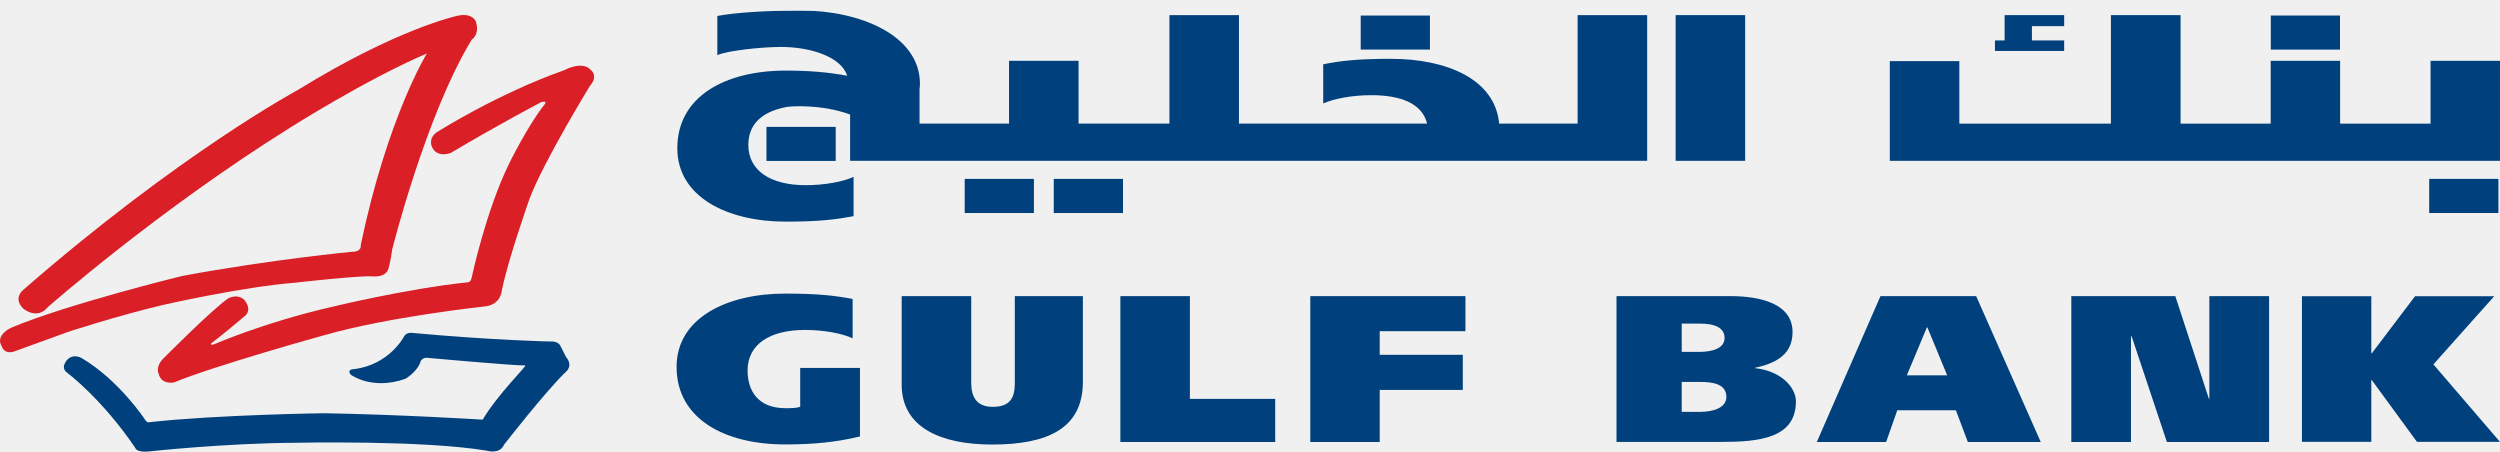
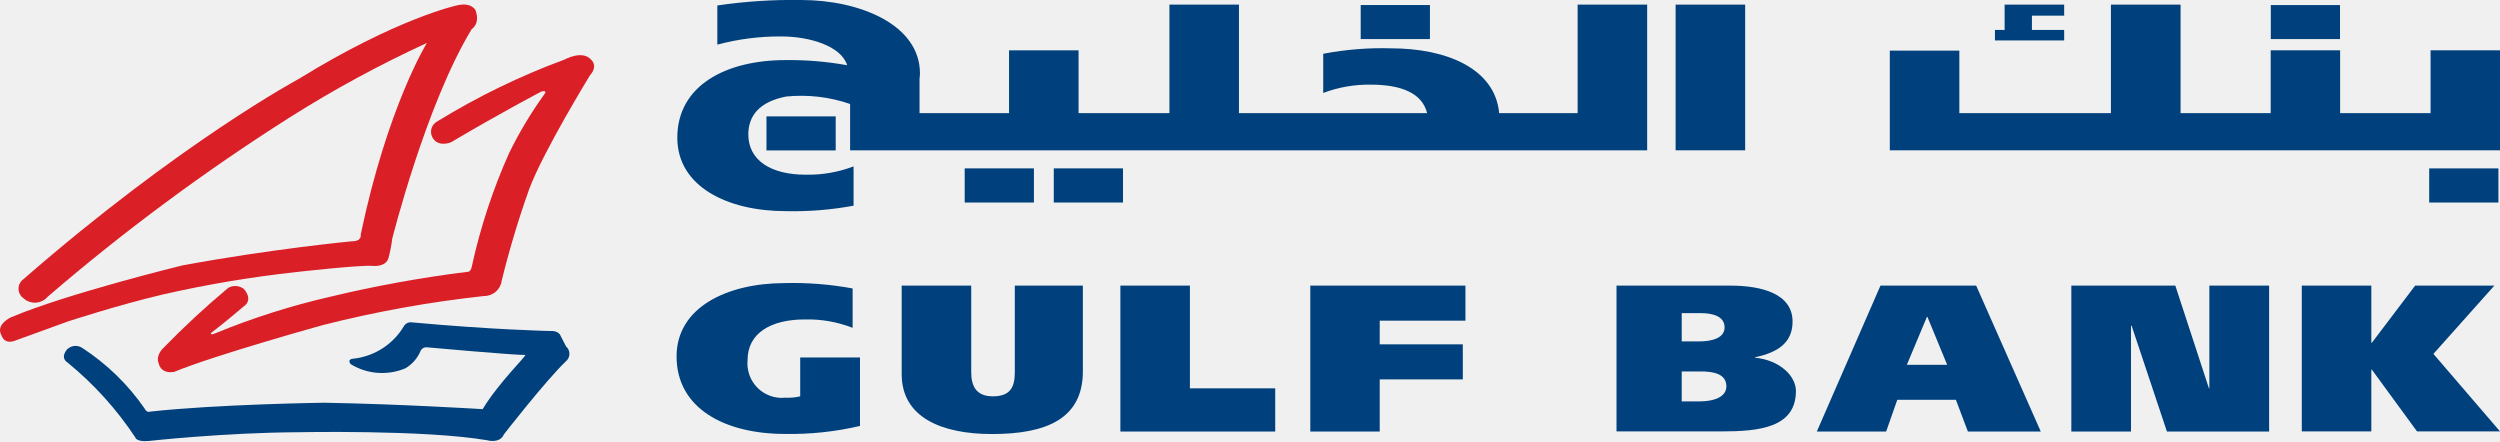
- <svg xmlns="http://www.w3.org/2000/svg" xmlns:xlink="http://www.w3.org/1999/xlink" width="238" height="43" viewBox="0 0 238 43">
-   <defs>
-     <path id="a" d="M18.999 14.073V.193H.129v13.88h18.87z" />
-     <path id="c" d="M0 42.997h237.999V1H0z" />
-   </defs>
-   <g fill="none" fill-rule="evenodd">
-     <path fill="#00417D" d="M81.87 35.03h-5.69v3.7c-.39.13-.93.13-1.4.13-2.64 0-3.61-1.68-3.61-3.59 0-2.53 2.18-3.86 5.46-3.86 1.85 0 3.61.35 4.54.8v-3.75c-1.66-.31-3.21-.51-6.44-.51-5.53 0-10.32 2.32-10.32 6.98 0 4.95 4.59 7.38 10.32 7.38 2.72 0 4.86-.21 7.14-.76v-6.52zm10.59-6.84h-6.62v8.43c0 4.11 3.78 5.7 8.6 5.7 5.21 0 8.65-1.47 8.65-5.98v-8.15h-6.48v8.25c0 1.35-.37 2.29-2.1 2.29-1.58 0-2.05-.99-2.05-2.3v-8.24zM106.659 42.08h14.74v-4.11h-8.12v-9.78h-6.62zM124.739 42.08h6.61v-4.96h7.91v-3.34h-7.91v-2.25h8.16v-3.34h-14.77zM153.89 42.07h9.99c3.59 0 7.09-.35 7.09-3.85 0-1.39-1.47-2.92-3.89-3.17v-.04c2.31-.48 3.57-1.48 3.57-3.4 0-2.65-2.94-3.42-5.93-3.42h-10.83v13.88zm6.21-5.71h1.78c1.23 0 2.47.22 2.47 1.42 0 1.07-1.3 1.43-2.51 1.43h-1.74v-2.85zm0-5.55h1.8c1.2 0 2.28.32 2.28 1.36s-1.26 1.33-2.42 1.33h-1.66v-2.69zm12.86 11.27h6.6l1.06-3.02h5.58l1.14 3.02h6.94l-6.15-13.89h-9.11l-6.06 13.89zm10.48-10.91h.05l1.88 4.56h-3.84l1.91-4.56zM197.189 42.08h5.68V32.01h.06l3.36 10.07h9.73V28.19h-5.69v9.78h-.04l-3.2-9.78h-9.9z" />
-     <g transform="translate(219 27.997)">
-       <mask id="b" fill="#fff">
-         <use xlink:href="#a" />
-       </mask>
-       <path fill="#00417D" mask="url(#b)" d="M6.749.193H.129v13.88h6.62v-5.88h.05l4.3 5.88h7.9l-6.34-7.38 5.8-6.5h-7.54l-4.12 5.44h-.05z" />
+ <svg xmlns="http://www.w3.org/2000/svg" width="237.998" height="41.997" viewBox="0 0 237.998 41.997">
+   <g id="web-logo_tcm27-533" transform="translate(-0.001 -1)">
+     <path id="Path_4873" data-name="Path 4873" d="M81.87,35.03H76.18v3.7a4.835,4.835,0,0,1-1.4.13,3.28,3.28,0,0,1-3.61-3.59c0-2.53,2.18-3.86,5.46-3.86a11.655,11.655,0,0,1,4.54.8V28.46a31.188,31.188,0,0,0-6.44-.51c-5.53,0-10.32,2.32-10.32,6.98,0,4.95,4.59,7.38,10.32,7.38a29.024,29.024,0,0,0,7.14-.76V35.03Zm10.59-6.84H85.84v8.43c0,4.11,3.78,5.7,8.6,5.7,5.21,0,8.65-1.47,8.65-5.98V28.19H96.61v8.25c0,1.35-.37,2.29-2.1,2.29-1.58,0-2.05-.99-2.05-2.3V28.19Zm14.2,13.89H121.4V37.97h-8.12V28.19h-6.62Zm18.08,0h6.61V37.12h7.91V33.78h-7.91V31.53h8.16V28.19h-14.77Zm29.151-.01h9.99c3.59,0,7.09-.35,7.09-3.85,0-1.39-1.47-2.92-3.89-3.17v-.04c2.31-.48,3.57-1.48,3.57-3.4,0-2.65-2.94-3.42-5.93-3.42H153.89V42.07Zm6.21-5.71h1.78c1.23,0,2.47.22,2.47,1.42,0,1.07-1.3,1.43-2.51,1.43H160.1Zm0-5.55h1.8c1.2,0,2.28.32,2.28,1.36s-1.26,1.33-2.42,1.33H160.1V30.81Zm12.86,11.27h6.6l1.06-3.02h5.58l1.14,3.02h6.94l-6.15-13.89h-9.11l-6.06,13.89Zm10.48-10.91h.05l1.88,4.56h-3.84l1.91-4.56Zm13.749,10.91h5.68V32.01h.06l3.36,10.07h9.73V28.19h-5.69v9.78h-.04l-3.2-9.78h-9.9Z" fill="#00417d" fill-rule="evenodd" />
+     <g id="Group_3918" data-name="Group 3918" transform="translate(219 27.997)">
+       <path id="Path_4874" data-name="Path 4874" d="M6.749.193H.129v13.88h6.62V8.193H6.8l4.3,5.88H19l-6.34-7.38,5.8-6.5h-7.54L6.8,5.633h-.05Z" fill="#00417d" fill-rule="evenodd" />
    </g>
-     <path fill="#DA1F27" d="M23.19 30.18s-2.01 1.71-3.1 2.52c0 0-.12.25.38.04 0 0 4.62-2.02 11.01-3.5 0 0 7.24-1.76 13-2.36 0 0 .35.07.45-.57 0 0 1.33-6.23 3.54-10.74 0 0 1.79-3.65 3.37-5.62 0 0 .33-.4-.31-.23 0 0-3.87 2.02-8.6 4.83 0 0-1.32.56-1.82-.59 0 0-.37-.81.5-1.39 0 0 5.71-3.63 12.11-5.89 0 0 1.72-.96 2.55 0 0 0 .72.56-.11 1.5 0 0-4.41 7.19-5.76 10.77 0 0-2.1 5.95-2.64 8.78 0 0-.1 1.32-1.67 1.45 0 0-9.15.98-15.29 2.75 0 0-10.33 2.86-14.21 4.47 0 0-1.23.29-1.49-.83 0 0-.34-.64.45-1.44 0 0 4.63-4.67 6.17-5.72 0 0 .8-.49 1.51.11 0 0 .94.99-.04 1.66" />
-     <path fill="#DA1F27" d="M.16 32.96s.24.93 1.41.42l4.93-1.79s4.66-1.53 9.02-2.56c0 0 7.49-1.71 12.6-2.12 0 0 5.93-.68 7.33-.6 0 0 1.29.17 1.54-.77 0 0 .2-.67.35-1.81 0 0 3.21-12.8 7.57-19.96 0 0 .82-.49.37-1.77 0 0-.34-.82-1.77-.49 0 0-5.68 1.21-15.08 7.01 0 0-11.23 6.02-26.2 19.06 0 0-1.06.79 0 1.81 0 0 1.3 1.1 2.32-.15 0 0 10.49-9.24 23.06-17.08 0 0 7.24-4.6 13.03-7.07 0 0-3.74 6.03-6.3 18.24 0 0 .15.64-.83.64 0 0-7.57.71-16.16 2.3 0 0-10.92 2.67-16.29 4.93 0 0-1.55.69-.9 1.76" />
-     <path fill="#00417D" d="M6.44 35.52s3.28 2.46 6.44 7.12c0 0 .07.45 1.28.34 0 0 7.15-.79 14.11-.83 0 0 12.09-.26 18.1.76 0 0 1.21.37 1.61-.57 0 0 3.96-5.09 5.88-6.93 0 0 .75-.55.03-1.43l-.52-1.01s-.15-.53-1.05-.46c0 0-5.34-.11-13.1-.82 0 0-.52-.08-.75.33 0 0-1.39 2.72-4.78 3.12 0 0-.71 0-.3.53 0 0 2.02 1.52 5.21.39 0 0 1.17-.68 1.46-1.7 0 0 .15-.3.54-.3 0 0 8.54.77 9.4.73.22-.01-2.55 2.66-4.05 5.16 0 0-7.88-.49-15.11-.61 0 0-10.2.14-16.59.85 0 0-.26.13-.49-.31 0 0-2.43-3.66-5.9-5.74 0 0-.8-.55-1.44.09 0 0-.77.77.02 1.29" />
-     <mask id="d" fill="#fff">
-       <use xlink:href="#c" />
-     </mask>
-     <path fill="#00417D" mask="url(#d)" d="M159.519 15.31h6.62V1.44h-6.62zM179.909 15.31V5.82h6.62v5.95h14.43V1.44h6.63v10.33h8.58V5.79h6.61v5.98h8.61V5.79h6.61v9.52zM72.969 15.32h6.59v-3.24h-6.59zM129.539 4.72h6.59V1.48h-6.59z" />
-     <path fill="#00417D" mask="url(#d)" d="M216.179 4.72h6.59V1.48h-6.59zM231.259 20.28h6.59v-3.25h-6.59zM80.93 10.9c-2.79-1.01-5.66-.79-6.09-.71-2.59.51-3.58 1.85-3.6 3.58-.01 2.52 2.18 3.86 5.46 3.86 1.85 0 3.61-.35 4.56-.79v3.74c-1.67.31-3.22.52-6.46.52-5.53 0-10.32-2.33-10.32-6.99 0-4.95 4.59-7.39 10.32-7.39 2.2 0 4.03.15 5.85.49-.56-1.81-3.52-2.74-6.28-2.74-1.86 0-5.14.35-6.08.78V1.52C69.94 1.2 73.03 1 76.27 1c5.53 0 11.31 2.32 11.31 6.99 0 .18-.02.34-.04.5v3.28h8.52V5.79h6.62v5.98h8.65V1.44h6.62v10.33h17.91c-.47-1.92-2.49-2.71-5.34-2.71-1.85 0-3.6.36-4.55.79V6.12c1.66-.33 3.22-.52 6.45-.52 5.28 0 9.91 1.92 10.3 6.17h7.47V1.44h6.62v13.87H80.93V10.9z" />
-     <path fill="#00417D" mask="url(#d)" d="M91.839 20.28h6.59v-3.25h-6.59zM100.319 20.28h6.59v-3.25h-6.59zM189.919 3.85h.92V1.44h5.67v1.05h-3.07v1.36h3.07v1h-6.59z" />
+     <path id="Path_4875" data-name="Path 4875" d="M23.19,30.18s-2.01,1.71-3.1,2.52c0,0-.12.25.38.04a69.562,69.562,0,0,1,11.01-3.5,118.547,118.547,0,0,1,13-2.36s.35.07.45-.57a55.444,55.444,0,0,1,3.54-10.74,38.5,38.5,0,0,1,3.37-5.62s.33-.4-.31-.23c0,0-3.87,2.02-8.6,4.83,0,0-1.32.56-1.82-.59a1.118,1.118,0,0,1,.5-1.39A67.893,67.893,0,0,1,53.72,6.68s1.72-.96,2.55,0c0,0,.72.56-.11,1.5,0,0-4.41,7.19-5.76,10.77a88.991,88.991,0,0,0-2.64,8.78,1.67,1.67,0,0,1-1.67,1.45A111.376,111.376,0,0,0,30.8,31.93S20.47,34.79,16.59,36.4c0,0-1.23.29-1.49-.83,0,0-.34-.64.45-1.44a82.947,82.947,0,0,1,6.17-5.72,1.336,1.336,0,0,1,1.51.11s.94.99-.04,1.66" fill="#da1f27" fill-rule="evenodd" />
+     <path id="Path_4876" data-name="Path 4876" d="M.16,32.96s.24.93,1.41.42L6.5,31.59s4.66-1.53,9.02-2.56a111.763,111.763,0,0,1,12.6-2.12s5.93-.68,7.33-.6c0,0,1.29.17,1.54-.77a12.829,12.829,0,0,0,.35-1.81s3.21-12.8,7.57-19.96c0,0,.82-.49.37-1.77,0,0-.34-.82-1.77-.49,0,0-5.68,1.21-15.08,7.01,0,0-11.23,6.02-26.2,19.06a1.113,1.113,0,0,0,0,1.81,1.608,1.608,0,0,0,2.32-.15A198.019,198.019,0,0,1,27.61,12.16,111.755,111.755,0,0,1,40.64,5.09s-3.74,6.03-6.3,18.24c0,0,.15.64-.83.64,0,0-7.57.71-16.16,2.3,0,0-10.92,2.67-16.29,4.93,0,0-1.55.69-.9,1.76" fill="#da1f27" fill-rule="evenodd" />
+     <path id="Path_4877" data-name="Path 4877" d="M6.44,35.52a32.032,32.032,0,0,1,6.44,7.12s.07.45,1.28.34c0,0,7.15-.79,14.11-.83,0,0,12.09-.26,18.1.76,0,0,1.21.37,1.61-.57,0,0,3.96-5.09,5.88-6.93a.931.931,0,0,0,.03-1.43l-.52-1.01s-.15-.53-1.05-.46c0,0-5.34-.11-13.1-.82a.764.764,0,0,0-.75.33,6.389,6.389,0,0,1-4.78,3.12s-.71,0-.3.53a5.724,5.724,0,0,0,5.21.39,3.476,3.476,0,0,0,1.46-1.7.606.606,0,0,1,.54-.3s8.54.77,9.4.73c.22-.01-2.55,2.66-4.05,5.16,0,0-7.88-.49-15.11-.61,0,0-10.2.14-16.59.85,0,0-.26.13-.49-.31a21.411,21.411,0,0,0-5.9-5.74,1.155,1.155,0,0,0-1.44.09s-.77.77.02,1.29" fill="#00417d" fill-rule="evenodd" />
+     <path id="Path_4878" data-name="Path 4878" d="M159.519,15.31h6.62V1.44h-6.62Zm20.39,0V5.82h6.62v5.95h14.43V1.44h6.63V11.77h8.58V5.79h6.61v5.98h8.61V5.79H238v9.52Zm-106.94.01h6.59V12.08h-6.59Zm56.57-10.6h6.59V1.48h-6.59Z" fill="#00417d" fill-rule="evenodd" />
+     <path id="Path_4879" data-name="Path 4879" d="M216.179,4.72h6.59V1.48h-6.59Zm15.08,15.56h6.59V17.03h-6.59ZM80.93,10.9a14.25,14.25,0,0,0-6.09-.71c-2.59.51-3.58,1.85-3.6,3.58-.01,2.52,2.18,3.86,5.46,3.86a12.062,12.062,0,0,0,4.56-.79v3.74a31.252,31.252,0,0,1-6.46.52c-5.53,0-10.32-2.33-10.32-6.99,0-4.95,4.59-7.39,10.32-7.39a31.01,31.01,0,0,1,5.85.49c-.56-1.81-3.52-2.74-6.28-2.74a22.892,22.892,0,0,0-6.08.78V1.52A49.424,49.424,0,0,1,76.27,1C81.8,1,87.58,3.32,87.58,7.99a3.9,3.9,0,0,1-.04.5v3.28h8.52V5.79h6.62v5.98h8.65V1.44h6.62V11.77h17.91c-.47-1.92-2.49-2.71-5.34-2.71a12.2,12.2,0,0,0-4.55.79V6.12a29.785,29.785,0,0,1,6.45-.52c5.28,0,9.91,1.92,10.3,6.17h7.47V1.44h6.62V15.31H80.93Z" fill="#00417d" fill-rule="evenodd" />
+     <path id="Path_4880" data-name="Path 4880" d="M91.839,20.28h6.59V17.03h-6.59Zm8.48,0h6.59V17.03h-6.59Zm89.6-16.43h.92V1.44h5.67V2.49h-3.07V3.85h3.07v1h-6.59Z" fill="#00417d" fill-rule="evenodd" />
  </g>
</svg>
